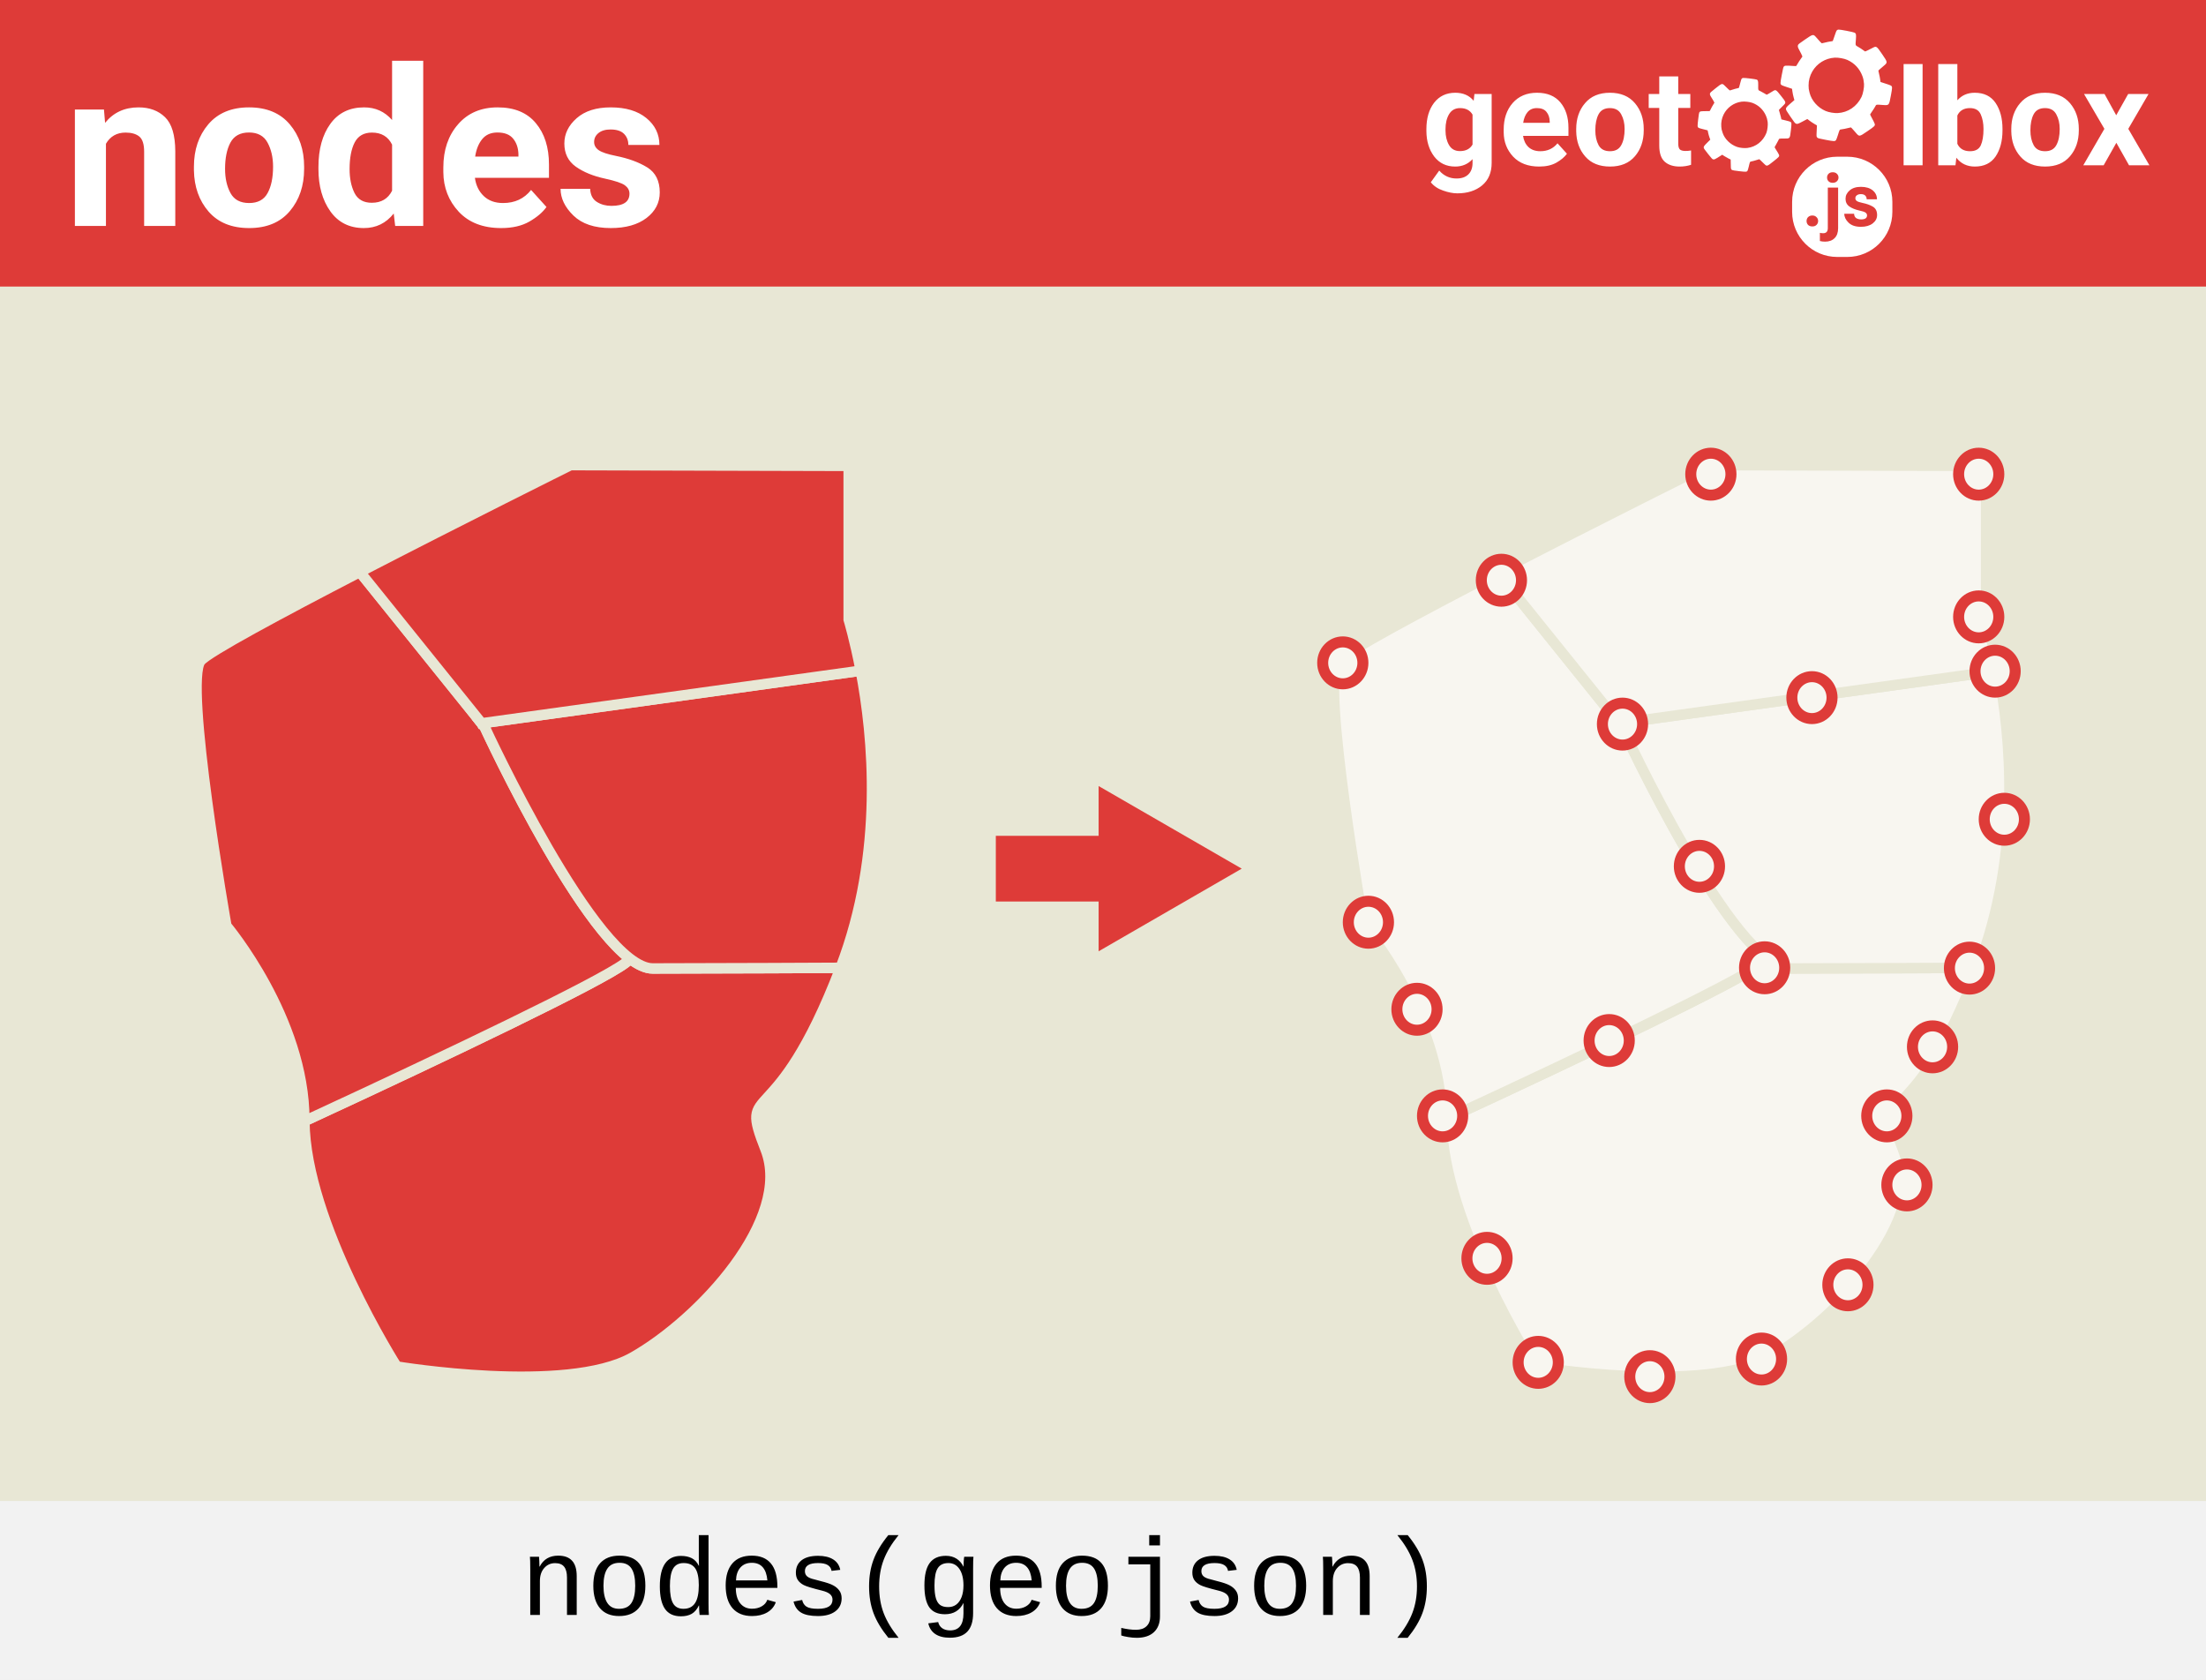
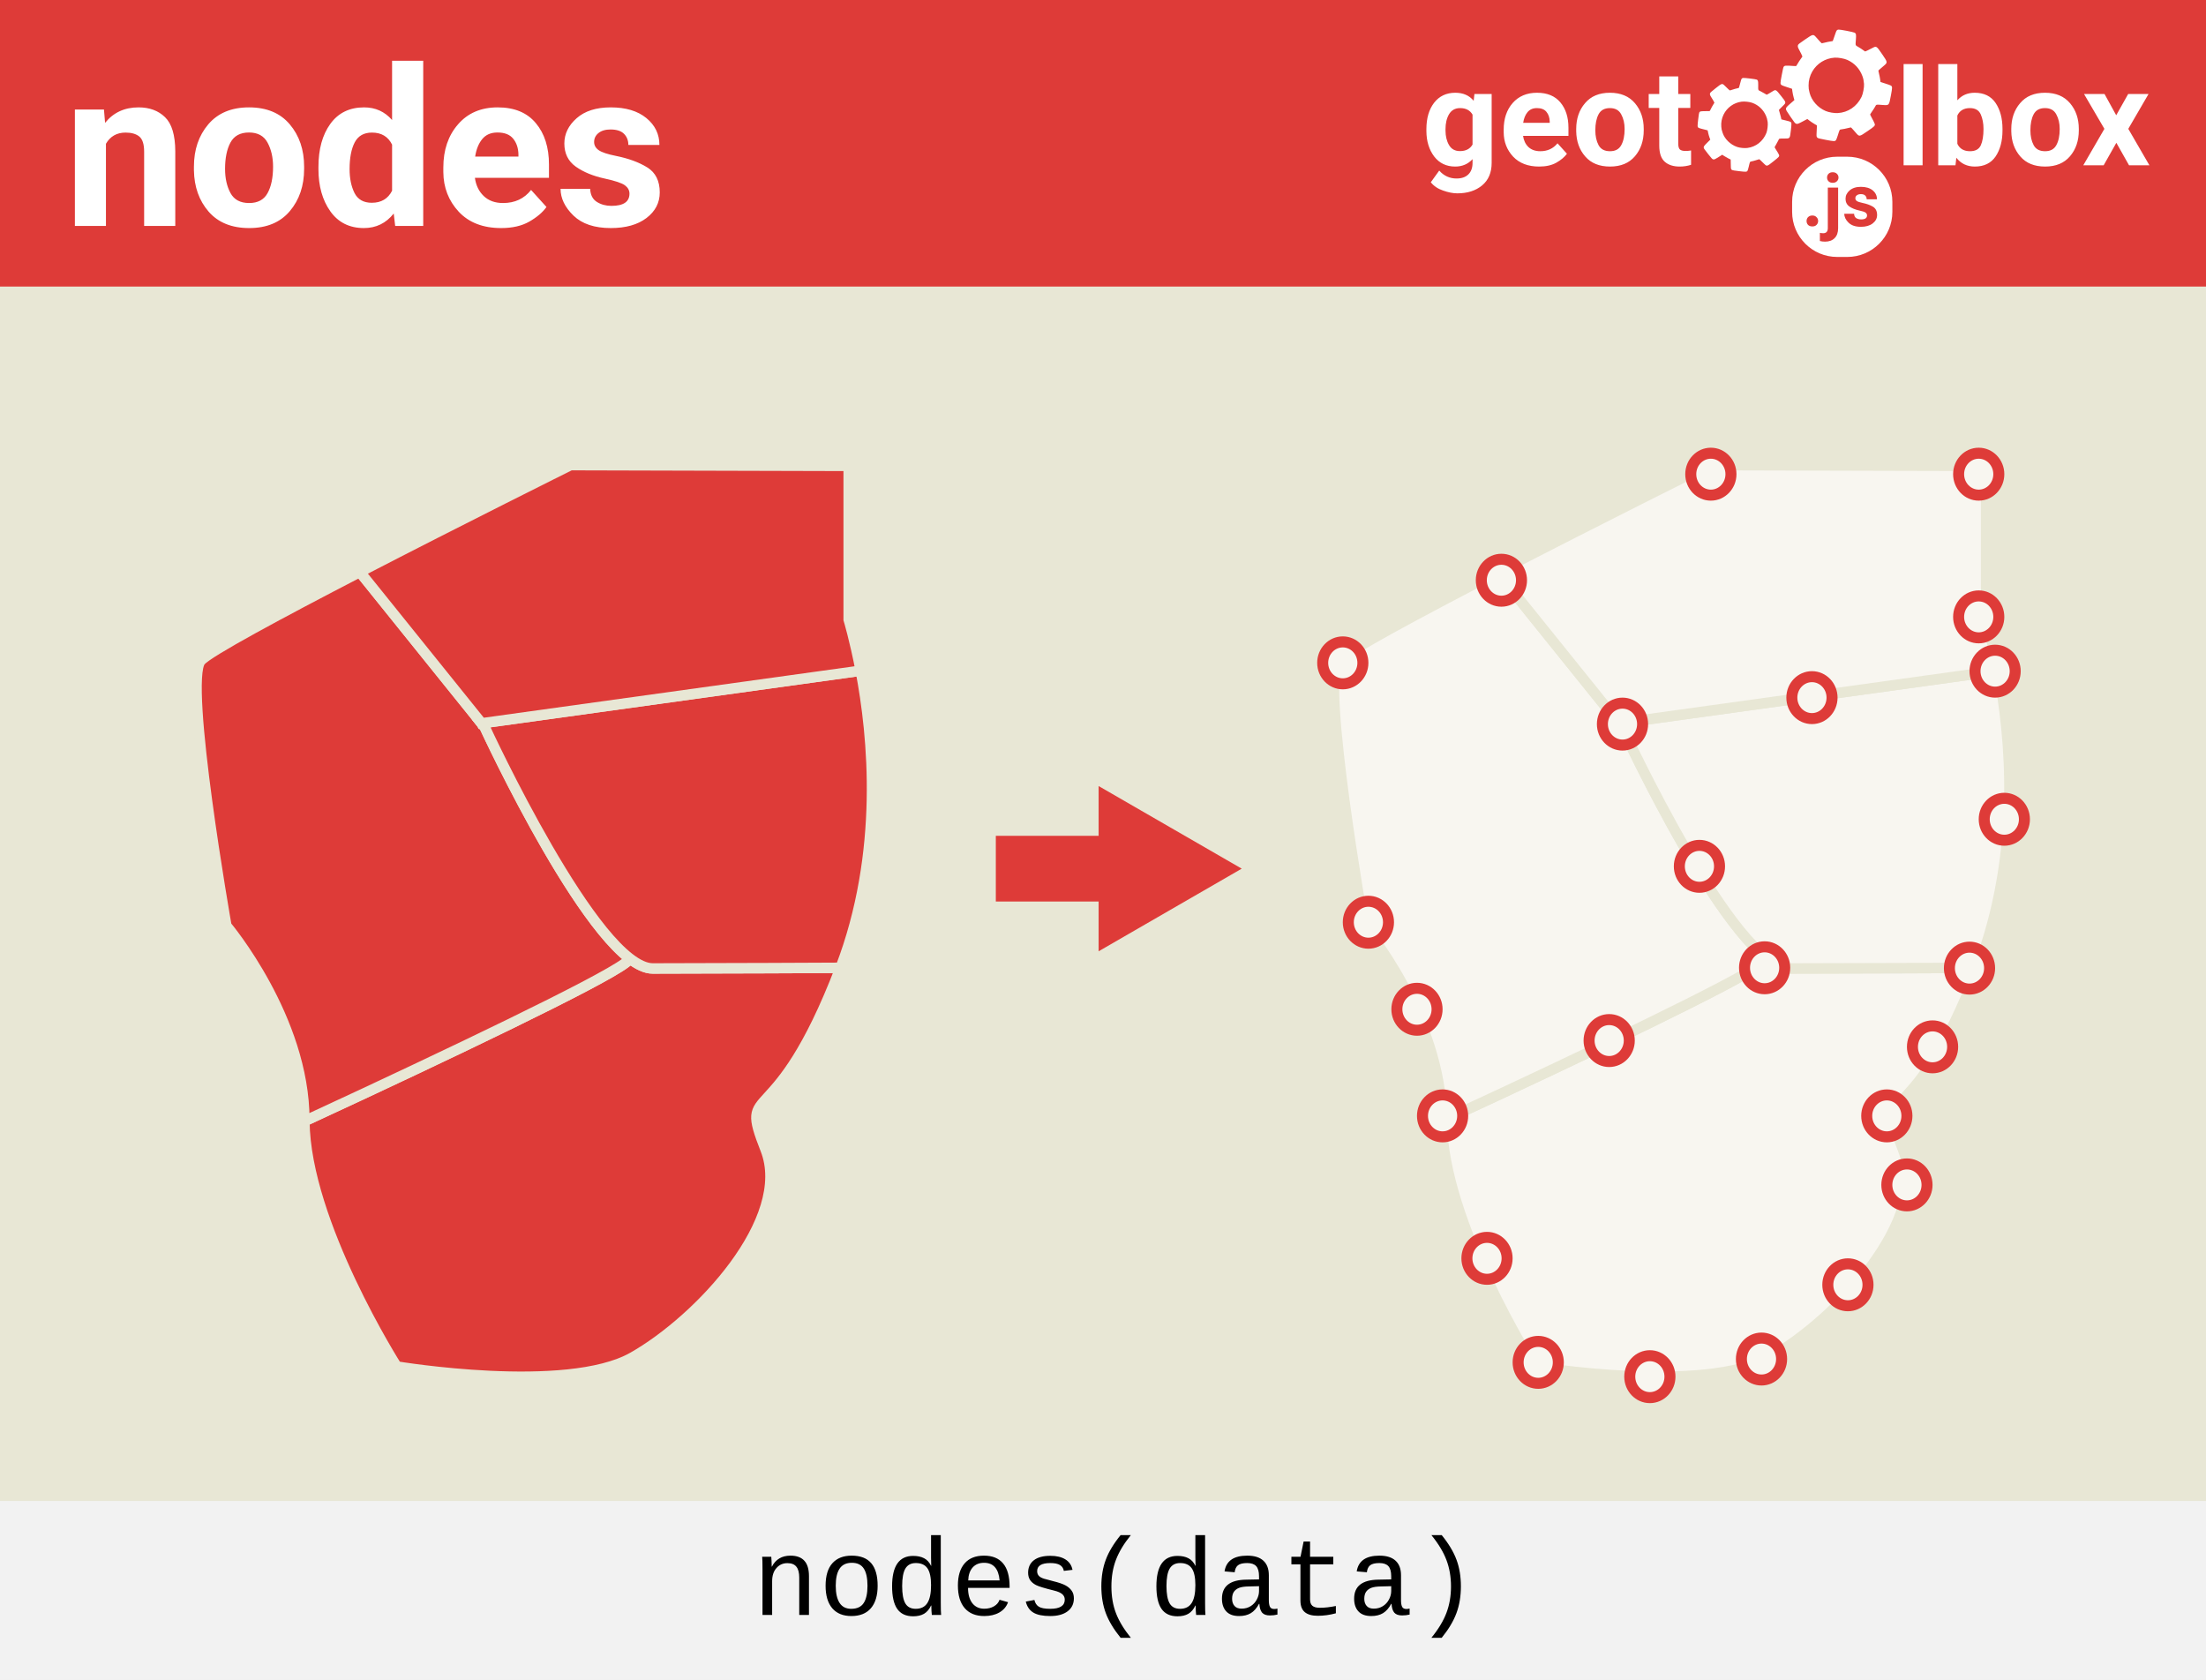
<svg xmlns="http://www.w3.org/2000/svg" width="400.679" viewBox="0 0 400.679 305.106" version="1.1" id="svg36" xml:space="preserve" height="305.106">
  <defs id="defs5">
    <pattern id="hatch" patternUnits="userSpaceOnUse" width="5" height="5" patternTransform="rotate(45)">
      <line x1="0" y1="5" x2="0" stroke="white" stroke-linejoin="butt" stroke-width="1.333" stroke-opacity="0.25" id="line2" />
    </pattern>
    <clipPath clipPathUnits="userSpaceOnUse" id="clipPath5154">
      <path d="m 464.017,-514.531 v 153.27 l -132.736,76.635 -132.736,-76.635 v -153.27 l 132.736,-76.635 z" stroke="none" fill="#c42727" id="path5156" style="fill:#edca3d;fill-opacity:1;stroke-width:1" />
    </clipPath>
    <clipPath clipPathUnits="userSpaceOnUse" id="clipPath5158">
      <path d="m 464.017,-514.531 v 153.27 l -132.736,76.635 -132.736,-76.635 v -153.27 l 132.736,-76.635 z" stroke="none" fill="#c42727" id="path5160" style="fill:#edca3d;fill-opacity:1;stroke-width:1" />
    </clipPath>
    <pattern id="hatch-2" patternUnits="userSpaceOnUse" width="5" height="5" patternTransform="rotate(45)">
      <line x1="0" y1="5" x2="0" stroke="white" stroke-linejoin="butt" stroke-width="1.333" stroke-opacity="0.25" id="line23905" />
    </pattern>
    <clipPath clipPathUnits="userSpaceOnUse" id="clipPath11782">
      <circle style="fill:#ffffff;fill-opacity:0.436;stroke:none;stroke-width:1.9;stroke-dasharray:none;stroke-opacity:1;stop-color:#000000" id="circle11784" cx="-183.785" cy="123.71" r="57.799" />
    </clipPath>
  </defs>
  <clipPath id="sphere">
    <path d="M 33.181,213.598 C 30.052,209.243 26.923,204.622 25.358,202.311 23.793,200 23.793,200 23.793,200 c 0,0 0,0 0,0 0,0 0,0 0,0 0,0 0,0 0,0 0,0 0,0 0,0 0,0 0,0 0,0 0,0 0,0 0,0 0,0 0,0 0,0 0,0 0,0 0,0 0,0 0,0 0,0 0,0 0,0 0,0 0,0 0,0 0,0 0,0 0,0 0,0 0,0 0,0 0,0 0,0 0,0 0,0 0,0 0,0 0,0 0,0 0,0 0,0 0,0 0,0 0,0 0,0 0,0 0,0 0,0 0,0 0,0 0,0 0,0 0,0 0,0 0,0 0,0 0,0 0,0 0,0 0,0 0,0 0,0 0,0 0,0 0,0 0,0 0,0 0,0 0,0 0,0 0,0 0,0 0,0 0,0 0,0 0,0 0,0 0,0 0,0 0,0 0,0 0,0 0,0 0,0 0,0 0,0 0,0 0,0 0,0 0,0 0,0 0,0 0,0 0,0 0,0 0,0 0,0 0,0 0,0 0,0 0,0 0,0 0,0 0,0 0,0 0,0 0,0 0,0 0,0 0.112,-0.175 0.112,-0.175 0.335,-0.524 1.999,-2.972 1.664,-2.449 4.77,-6.997 7.876,-11.285 3.106,-4.288 6.212,-8.315 9.317,-12.113 3.106,-3.799 6.212,-7.369 9.317,-10.737 3.106,-3.368 6.212,-6.533 9.317,-9.517 3.106,-2.984 6.212,-5.786 9.317,-8.423 3.106,-2.637 6.212,-5.11 9.317,-7.431 3.106,-2.322 6.212,-4.493 9.317,-6.524 3.106,-2.031 6.212,-3.923 9.317,-5.685 3.106,-1.762 6.212,-3.393 9.317,-4.901 3.106,-1.509 6.212,-2.894 9.317,-4.164 3.106,-1.269 6.212,-2.422 9.317,-3.463 3.106,-1.041 6.212,-1.971 9.317,-2.792 3.106,-0.822 6.212,-1.535 9.317,-2.144 3.106,-0.609 6.212,-1.113 9.317,-1.513 3.106,-0.401 6.212,-0.699 9.317,-0.895 3.106,-0.196 6.212,-0.29 9.317,-0.283 3.106,0.007 6.212,0.116 9.317,0.327 3.106,0.211 6.212,0.523 9.317,0.939 3.106,0.416 6.212,0.934 9.317,1.558 3.106,0.624 6.212,1.353 9.317,2.19 3.106,0.837 6.212,1.782 9.317,2.84 3.106,1.057 6.212,2.226 9.317,3.512 3.106,1.286 6.212,2.689 9.317,4.215 3.106,1.526 6.212,3.176 9.317,4.956 3.106,1.78 6.212,3.691 9.317,5.743 3.106,2.051 6.212,4.243 9.317,6.587 3.106,2.343 6.212,4.839 9.317,7.5 3.106,2.661 6.212,5.488 9.317,8.498 3.106,3.01 6.212,6.203 9.317,9.6 3.106,3.397 6.212,6.998 9.317,10.83 3.106,3.832 6.212,7.894 9.317,12.219 3.106,4.326 6.212,8.915 7.764,11.209 C 322.617,200 322.617,200 322.617,200 c 0,0 0,0 0,0 0,0 0,0 0,0 0,0 0,0 0,0 0,0 0,0 0,0 0,0 0,0 0,0 0,0 0,0 0,0 0,0 0,0 0,0 0,0 0,0 0,0 0,0 0,0 0,0 0,0 0,0 0,0 0,0 0,0 0,0 0,0 0,0 0,0 0,0 0,0 0,0 0,0 0,0 0,0 0,0 0,0 0,0 0,0 0,0 0,0 0,0 0,0 0,0 0,0 0,0 0,0 0,0 0,0 0,0 0,0 0,0 0,0 0,0 0,0 0,0 0,0 0,0 0,0 0,0 0,0 0,0 0,0 0,0 0,0 0,0 0,0 0,0 0,0 0,0 0,0 0,0 0,0 0,0 0,0 0,0 0,0 0,0 0,0 0,0 0,0 0,0 0,0 0,0 0,0 0,0 0,0 0,0 0,0 0,0 0,0 0,0 0,0 0,0 0,0 0,0 0,0 0,0 0,0 0,0 0,0 0,0 0,0 0,0 0,0 0,0 0,0 0,0 0,0 0,0 0,0 0,0 0,0 0,0 0,0 -0.119,0.186 -0.119,0.186 -0.357,0.558 -1.931,2.882 -1.574,2.324 -4.484,6.599 -7.393,10.643 -2.91,4.044 -5.819,7.858 -8.729,11.468 -2.91,3.61 -5.819,7.017 -8.729,10.242 -2.91,3.225 -5.819,6.269 -8.729,9.149 -2.91,2.88 -5.819,5.597 -8.729,8.164 -2.91,2.568 -5.819,4.986 -8.729,7.269 -2.91,2.282 -5.819,4.428 -8.729,6.447 -2.91,2.019 -5.819,3.911 -8.729,5.686 -2.91,1.774 -5.819,3.43 -8.729,4.975 -2.91,1.545 -5.819,2.978 -8.729,4.306 -2.91,1.328 -5.819,2.55 -8.729,3.672 -2.91,1.122 -5.819,2.142 -8.729,3.066 -2.91,0.924 -5.819,1.75 -8.729,2.483 -2.91,0.732 -5.819,1.371 -8.729,1.917 -2.91,0.546 -5.819,1.001 -8.729,1.365 -2.91,0.364 -5.819,0.638 -8.729,0.823 -2.91,0.185 -5.819,0.28 -8.729,0.286 -2.91,0.006 -5.819,-0.077 -8.729,-0.249 -2.91,-0.172 -5.819,-0.434 -8.729,-0.786 -2.91,-0.352 -5.819,-0.794 -8.729,-1.328 -2.91,-0.534 -5.819,-1.159 -8.729,-1.879 -2.91,-0.719 -5.819,-1.533 -8.729,-2.443 -2.91,-0.91 -5.819,-1.917 -8.729,-3.025 -2.91,-1.108 -5.819,-2.316 -8.729,-3.629 -2.91,-1.313 -5.819,-2.732 -8.729,-4.261 -2.91,-1.529 -5.819,-3.17 -8.729,-4.928 -2.91,-1.758 -5.819,-3.633 -8.729,-5.635 -2.91,-2.001 -5.819,-4.129 -8.729,-6.392 -2.91,-2.263 -5.819,-4.662 -8.729,-7.21 -2.91,-2.547 -5.819,-5.242 -8.729,-8.1 -2.91,-2.857 -5.819,-5.877 -8.729,-9.078 -2.91,-3.2 -5.819,-6.58 -8.839,-10.314 -3.02,-3.734 -6.149,-7.821 -9.278,-12.176" id="path27" />
  </clipPath>
  <rect style="fill:#e8e7d5;fill-opacity:1;stroke-width:1;stop-color:#000000" id="rect1361" width="400.679" height="272.67" x="0" y="0" rx="0" ry="0" />
  <rect style="fill:#f2f2f2;fill-opacity:1;stroke-width:1;stop-color:#000000" id="rect1361-4" width="400.679" height="32.436" x="2.2351742e-06" y="272.67" rx="0" ry="0" />
  <rect style="fill:#de3b38;fill-opacity:1;stroke-width:1;stop-color:#000000" id="rect1361-3" width="400.679" height="52.05" x="0" y="4.8941189e-07" rx="0" ry="0" />
  <g id="g4389" transform="matrix(1.461614,0,0,1.461614,-190.8129,-13.73757)" style="stroke-width:0.684">
    <text xml:space="preserve" style="font-style:normal;font-weight:normal;font-size:16.761px;line-height:1.25;font-family:sans-serif;fill:#ffffff;fill-opacity:1;stroke:none;stroke-width:0.684" x="307.244" y="29.942" id="text1454-9-2-2">
      <tspan id="tspan1452-3-6-0" x="307.244" y="29.942" style="font-style:normal;font-variant:normal;font-weight:bold;font-stretch:normal;font-family:Roboto;-inkscape-font-specification:'Roboto Bold';fill:#ffffff;fill-opacity:1;stroke-width:0.684">geot      lbox</tspan>
    </text>
    <path style="fill:#ffffff;fill-opacity:1;stroke-width:0.684" d="m 345.795,30.528 c -0.134,-0.078 -0.152,-0.133 -0.159,-0.479 -0.004,-0.179 -0.01,-0.438 -0.013,-0.575 l -0.007,-0.25 -0.27,-0.131 c -0.149,-0.072 -0.385,-0.206 -0.524,-0.297 l -0.254,-0.166 -0.419,0.262 c -0.526,0.328 -0.581,0.351 -0.728,0.306 -0.098,-0.03 -0.184,-0.123 -0.63,-0.687 -0.433,-0.547 -0.518,-0.67 -0.524,-0.762 -0.01,-0.153 0.049,-0.234 0.464,-0.646 l 0.351,-0.348 -0.102,-0.283 c -0.056,-0.156 -0.13,-0.416 -0.164,-0.578 l -0.062,-0.294 -0.114,-0.033 c -0.063,-0.018 -0.298,-0.078 -0.524,-0.132 -0.225,-0.054 -0.444,-0.122 -0.486,-0.15 -0.152,-0.102 -0.155,-0.162 -0.053,-1.038 0.064,-0.55 0.107,-0.824 0.137,-0.874 0.092,-0.152 0.169,-0.164 1.048,-0.163 0.13,2.3e-4 0.248,-0.009 0.262,-0.022 0.014,-0.012 0.075,-0.131 0.137,-0.265 0.061,-0.134 0.183,-0.354 0.271,-0.49 0.088,-0.136 0.161,-0.26 0.163,-0.275 0.003,-0.028 -0.243,-0.452 -0.43,-0.742 -0.121,-0.188 -0.15,-0.301 -0.111,-0.429 0.025,-0.081 0.157,-0.199 0.686,-0.618 0.815,-0.644 0.813,-0.644 1.169,-0.291 0.412,0.408 0.573,0.557 0.605,0.561 0.019,0.002 0.13,-0.031 0.246,-0.074 0.198,-0.072 0.586,-0.178 0.797,-0.218 0.101,-0.019 0.08,0.039 0.303,-0.826 0.09,-0.35 0.131,-0.408 0.308,-0.435 0.16,-0.025 1.57,0.146 1.693,0.206 0.153,0.073 0.18,0.181 0.177,0.688 -0.004,0.672 -0.031,0.606 0.318,0.775 0.164,0.079 0.389,0.204 0.5,0.278 0.111,0.073 0.216,0.135 0.234,0.137 0.029,0.003 0.283,-0.142 0.756,-0.433 0.378,-0.232 0.391,-0.225 1.03,0.581 0.657,0.829 0.655,0.823 0.257,1.213 -0.451,0.441 -0.516,0.51 -0.52,0.545 -0.003,0.02 0.041,0.169 0.095,0.331 0.055,0.162 0.123,0.412 0.152,0.556 0.029,0.144 0.054,0.266 0.057,0.271 0.003,0.005 0.239,0.064 0.525,0.13 0.286,0.066 0.555,0.144 0.597,0.172 0.154,0.103 0.158,0.19 0.059,1.045 -0.124,1.066 -0.097,1.033 -0.817,1.034 -0.695,8.41e-4 -0.627,-0.021 -0.749,0.246 -0.058,0.127 -0.183,0.354 -0.277,0.506 -0.095,0.151 -0.174,0.292 -0.176,0.313 -0.003,0.021 0.033,0.096 0.078,0.167 0.281,0.44 0.431,0.694 0.462,0.781 0.074,0.205 0.032,0.255 -0.688,0.824 -0.844,0.667 -0.803,0.659 -1.23,0.236 -0.126,-0.125 -0.248,-0.246 -0.27,-0.269 -0.13,-0.131 -0.243,-0.23 -0.266,-0.233 -0.015,-0.002 -0.128,0.032 -0.252,0.076 -0.212,0.074 -0.594,0.178 -0.796,0.216 -0.108,0.02 -0.115,0.036 -0.256,0.639 -0.054,0.233 -0.123,0.46 -0.153,0.504 -0.099,0.146 -0.187,0.15 -1.046,0.049 -0.575,-0.068 -0.802,-0.105 -0.865,-0.141 z m 1.898,-2.741 c 1.074,-0.141 1.939,-0.823 2.36,-1.861 0.129,-0.318 0.214,-1.039 0.161,-1.373 -0.054,-0.346 -0.112,-0.552 -0.222,-0.795 -0.342,-0.757 -0.921,-1.298 -1.692,-1.581 -0.342,-0.126 -0.967,-0.192 -1.338,-0.142 -0.97,0.131 -1.806,0.734 -2.231,1.61 -0.227,0.468 -0.323,0.983 -0.281,1.5 0.026,0.311 0.04,0.376 0.159,0.741 0.26,0.792 0.962,1.482 1.806,1.773 0.339,0.117 0.916,0.175 1.278,0.127 z" id="path4256-1" />
    <path style="fill:#ffffff;fill-opacity:1;stroke-width:0.684" d="m 356.44,26.545 c -0.152,-0.104 -0.169,-0.171 -0.149,-0.582 0.011,-0.213 0.025,-0.521 0.032,-0.684 l 0.013,-0.297 -0.31,-0.179 c -0.171,-0.098 -0.439,-0.277 -0.597,-0.397 l -0.287,-0.218 -0.52,0.276 c -0.651,0.345 -0.719,0.368 -0.89,0.302 -0.114,-0.044 -0.208,-0.162 -0.69,-0.868 -0.468,-0.685 -0.558,-0.838 -0.557,-0.949 0.001,-0.182 0.078,-0.274 0.605,-0.728 l 0.445,-0.384 -0.097,-0.345 c -0.053,-0.19 -0.119,-0.504 -0.146,-0.699 l -0.049,-0.355 -0.132,-0.049 c -0.073,-0.027 -0.348,-0.117 -0.61,-0.201 -0.263,-0.084 -0.517,-0.182 -0.564,-0.219 -0.172,-0.134 -0.17,-0.205 0.024,-1.236 0.122,-0.647 0.196,-0.97 0.236,-1.026 0.122,-0.173 0.215,-0.181 1.257,-0.105 0.154,0.011 0.295,0.009 0.313,-0.004 0.018,-0.013 0.101,-0.15 0.185,-0.303 0.084,-0.153 0.247,-0.405 0.363,-0.559 0.116,-0.154 0.213,-0.295 0.217,-0.313 0.006,-0.033 -0.25,-0.557 -0.448,-0.917 -0.128,-0.233 -0.153,-0.37 -0.096,-0.518 0.037,-0.094 0.202,-0.223 0.866,-0.676 1.021,-0.696 1.019,-0.696 1.412,-0.248 0.455,0.519 0.634,0.71 0.671,0.717 0.022,0.004 0.156,-0.026 0.299,-0.067 0.241,-0.069 0.71,-0.163 0.965,-0.192 0.122,-0.014 0.091,0.053 0.429,-0.955 0.137,-0.408 0.19,-0.473 0.402,-0.491 0.192,-0.016 1.851,0.305 1.992,0.386 0.175,0.1 0.199,0.23 0.153,0.832 -0.061,0.797 -0.088,0.717 0.312,0.947 0.188,0.108 0.444,0.275 0.57,0.372 0.126,0.096 0.245,0.179 0.266,0.183 0.034,0.006 0.348,-0.145 0.934,-0.45 0.469,-0.244 0.483,-0.234 1.174,0.776 0.71,1.039 0.709,1.032 0.203,1.461 -0.572,0.486 -0.656,0.562 -0.663,0.604 -0.005,0.024 0.034,0.204 0.085,0.401 0.051,0.196 0.111,0.499 0.133,0.672 0.022,0.173 0.042,0.32 0.044,0.327 0.003,0.006 0.278,0.096 0.612,0.198 0.334,0.103 0.646,0.217 0.694,0.254 0.174,0.136 0.172,0.239 -0.018,1.245 -0.237,1.255 -0.202,1.218 -1.056,1.158 -0.825,-0.057 -0.742,-0.078 -0.91,0.229 -0.079,0.146 -0.247,0.405 -0.371,0.577 -0.125,0.172 -0.231,0.332 -0.236,0.357 -0.005,0.024 0.031,0.117 0.079,0.205 0.296,0.546 0.453,0.86 0.483,0.965 0.071,0.249 0.016,0.306 -0.886,0.92 -1.057,0.721 -1.008,0.715 -1.479,0.177 -0.139,-0.159 -0.273,-0.313 -0.298,-0.341 -0.143,-0.167 -0.269,-0.294 -0.296,-0.299 -0.017,-0.003 -0.155,0.028 -0.305,0.069 -0.258,0.071 -0.72,0.161 -0.963,0.189 -0.13,0.015 -0.139,0.033 -0.357,0.737 -0.084,0.272 -0.185,0.535 -0.224,0.585 -0.129,0.165 -0.235,0.163 -1.246,-0.029 -0.677,-0.129 -0.944,-0.192 -1.015,-0.24 z m 2.483,-3.094 c 1.287,-0.077 2.37,-0.814 2.957,-2.01 0.18,-0.367 0.341,-1.215 0.306,-1.616 -0.035,-0.416 -0.086,-0.665 -0.196,-0.962 -0.343,-0.927 -0.985,-1.617 -1.875,-2.018 -0.396,-0.178 -1.131,-0.309 -1.576,-0.281 -1.162,0.074 -2.206,0.72 -2.783,1.723 -0.309,0.536 -0.466,1.14 -0.459,1.757 0.004,0.372 0.015,0.45 0.127,0.893 0.242,0.962 1.018,1.84 1.994,2.256 0.393,0.168 1.072,0.284 1.506,0.258 z" id="path4256-1-8-9" />
    <rect style="font-variation-settings:normal;fill:#ffffff;fill-opacity:1;stroke:none;stroke-width:13.684;stroke-linecap:round;stroke-linejoin:round;stroke-miterlimit:4;stroke-dasharray:none;stroke-dashoffset:0;stroke-opacity:1;stop-color:#000000" id="rect24426" width="12.457" height="12.457" x="353.252" y="28.874" ry="5.603" rx="5.603" />
    <text xml:space="preserve" style="font-style:normal;font-weight:normal;font-size:9.066px;line-height:1.25;font-family:sans-serif;fill:#de3b38;fill-opacity:1;stroke:none;stroke-width:0.684" x="354.485" y="37.494" id="text24706">
      <tspan id="tspan24704" x="354.485" y="37.494" style="font-style:normal;font-variant:normal;font-weight:bold;font-stretch:normal;font-size:9.066px;font-family:Roboto;-inkscape-font-specification:'Roboto Bold';fill:#de3b38;fill-opacity:1;stroke-width:0.684">.js</tspan>
    </text>
  </g>
  <text xml:space="preserve" style="font-style:normal;font-weight:normal;font-size:40px;line-height:1.25;font-family:sans-serif;fill:#ffffff;fill-opacity:1;stroke:none;stroke-width:1" x="11.524" y="41.035" id="text1624">
    <tspan id="tspan1622" x="11.524" y="41.035" style="font-style:normal;font-variant:normal;font-weight:bold;font-stretch:normal;font-size:40px;font-family:roboto;-inkscape-font-specification:'roboto Bold';fill:#ffffff;fill-opacity:1;stroke-width:1">nodes</tspan>
  </text>
-   <text xml:space="preserve" style="font-style:normal;font-weight:normal;font-size:20px;line-height:1.25;font-family:sans-serif;fill:#000000;fill-opacity:1;stroke:none" x="94.499" y="293.336" id="text6596">
-     <tspan id="tspan6594" x="94.499" y="293.336" style="font-style:normal;font-variant:normal;font-weight:normal;font-stretch:normal;font-size:20px;font-family:'Courier New';-inkscape-font-specification:'Courier New'">nodes(geojson)</tspan>
+   <text xml:space="preserve" style="font-style:normal;font-weight:normal;font-size:20px;line-height:1.25;font-family:sans-serif;fill:#000000;fill-opacity:1;stroke:none" x="136.682" y="293.336" id="text6596">
+     <tspan id="tspan6594" x="136.682" y="293.336" style="font-style:normal;font-variant:normal;font-weight:normal;font-stretch:normal;font-size:20px;font-family:'Courier New';-inkscape-font-specification:'Courier New'">nodes(data)</tspan>
  </text>
  <rect style="fill:#de3b38;fill-opacity:1;stroke:none;stroke-width:1.9;stroke-dasharray:3.8, 3.8;stroke-dashoffset:0;stroke-opacity:1;stop-color:#000000" id="rect8620" width="23.861" height="11.931" x="180.873" y="151.82" />
  <path style="fill:#de3b38;fill-opacity:1;stroke:none;stroke-width:2.57;stroke-dasharray:5.139, 5.139;stroke-dashoffset:0;stroke-opacity:1;stop-color:#000000" id="path8950" d="m -263.003,-61.52 0,-20.297 0,-20.297 17.577,10.148 17.577,10.148 -17.577,10.148 z" transform="matrix(0.7393757,0,0,0.7393757,394.0023,218.2779)" />
  <path id="path15177" style="font-variation-settings:normal;vector-effect:none;fill:#de3b38;fill-opacity:1;stroke:#e8e7d5;stroke-width:1.9;stroke-linecap:butt;stroke-linejoin:miter;stroke-miterlimit:4;stroke-dasharray:none;stroke-dashoffset:0;stroke-opacity:1;-inkscape-stroke:none;stop-color:#000000" d="m 114.292,174.03 c 0.037,0.034 0.05,0.077 0.037,0.132 -0.012,0.054 -0.05,0.12 -0.11,0.195 -0.121,0.149 -0.335,0.338 -0.638,0.564 -0.606,0.451 -1.564,1.049 -2.824,1.773 -1.261,0.724 -2.824,1.573 -4.64,2.527 -1.816,0.954 -3.886,2.012 -6.158,3.152 -4.544,2.28 -9.901,4.89 -15.674,7.656 -5.773,2.766 -11.962,5.687 -18.17,8.593 -3.677,1.721 -7.222,3.358 -10.83,5.031 0.138,18.44 16.765,44.561 16.765,44.561 0,0 30.826,5.15 42.884,-1.672 12.058,-6.822 29.107,-25.057 24.119,-37.748 -4.988,-12.691 1.686,-1.88 13.618,-32.997 0,0 -23.787,0.117 -34.107,0.117 -0.323,0 -0.653,-0.042 -0.994,-0.125 -0.341,-0.083 -0.691,-0.207 -1.048,-0.368 -0.357,-0.161 -0.724,-0.358 -1.096,-0.591 -0.372,-0.233 -0.75,-0.5 -1.135,-0.799 z" />
  <path id="path15188" style="font-variation-settings:normal;vector-effect:none;fill:#de3b38;fill-opacity:1;stroke:#e8e7d5;stroke-width:1.9;stroke-linecap:butt;stroke-linejoin:miter;stroke-miterlimit:4;stroke-dasharray:none;stroke-dashoffset:0;stroke-opacity:1;-inkscape-stroke:none;stop-color:#000000" d="m 65.355,103.891 c -14.307,7.408 -27.533,14.503 -28.915,16.151 -3.142,3.748 4.677,48.121 4.677,48.121 0,0 14.156,16.803 14.156,35.255 0,0.077 0.011,0.159 0.012,0.235 3.608,-1.673 7.152,-3.31 10.83,-5.031 6.208,-2.905 12.396,-5.827 18.17,-8.593 5.773,-2.766 11.13,-5.376 15.674,-7.656 2.272,-1.14 4.342,-2.198 6.158,-3.152 1.816,-0.954 3.379,-1.803 4.64,-2.527 1.261,-0.724 2.219,-1.322 2.824,-1.773 0.303,-0.226 0.517,-0.415 0.638,-0.564 0.06,-0.075 0.098,-0.14 0.11,-0.195 0.012,-0.054 -2.1e-4,-0.098 -0.037,-0.132 -0.385,-0.3 -0.776,-0.631 -1.172,-0.993 -0.396,-0.361 -0.797,-0.751 -1.203,-1.169 -0.811,-0.835 -1.639,-1.776 -2.475,-2.803 -0.836,-1.027 -1.682,-2.141 -2.529,-3.318 -0.848,-1.177 -1.697,-2.419 -2.541,-3.703 -0.844,-1.284 -1.683,-2.612 -2.509,-3.96 -0.826,-1.348 -1.638,-2.717 -2.431,-4.087 -1.586,-2.74 -3.091,-5.479 -4.456,-8.047 -1.365,-2.568 -2.592,-4.966 -3.62,-7.021 -2.056,-4.109 -3.318,-6.848 -3.318,-6.848 0,0 -13.532,-16.815 -22.682,-28.19 z" />
  <path id="path15181" style="font-variation-settings:normal;vector-effect:none;fill:#de3b38;fill-opacity:1;stroke:#e8e7d5;stroke-width:1.9;stroke-linecap:butt;stroke-linejoin:miter;stroke-miterlimit:4;stroke-dasharray:none;stroke-dashoffset:0;stroke-opacity:1;-inkscape-stroke:none;stop-color:#000000" d="m 87.476,131.383 c 0.016,0.02 0.561,0.698 0.561,0.698 0,0 1.262,2.739 3.318,6.848 1.028,2.055 2.255,4.453 3.62,7.021 1.366,2.568 2.871,5.308 4.456,8.047 0.793,1.37 1.605,2.739 2.431,4.087 0.826,1.348 1.665,2.676 2.509,3.96 0.844,1.284 1.694,2.526 2.541,3.703 0.848,1.177 1.693,2.291 2.529,3.318 0.836,1.027 1.664,1.969 2.475,2.803 0.405,0.417 0.807,0.808 1.203,1.169 0.396,0.361 0.787,0.693 1.172,0.993 0.385,0.3 0.763,0.567 1.135,0.799 0.372,0.233 0.738,0.431 1.096,0.591 0.357,0.161 0.707,0.285 1.048,0.368 0.341,0.083 0.672,0.125 0.994,0.125 10.32,0 34.107,-0.117 34.107,-0.117 8.054,-21.003 5.91,-42.232 3.664,-53.972 z" />
  <path id="path15193" style="font-variation-settings:normal;vector-effect:none;fill:#de3b38;fill-opacity:1;stroke:#e8e7d5;stroke-width:1.9;stroke-linecap:butt;stroke-linejoin:miter;stroke-miterlimit:4;stroke-dasharray:none;stroke-dashoffset:0;stroke-opacity:1;-inkscape-stroke:none;stop-color:#000000" d="m 87.476,131.383 68.86,-9.558 c -1.081,-5.653 -2.187,-9.292 -2.187,-9.292 V 84.62 l -50.528,-0.136 c 0,0 -20.034,9.965 -38.267,19.406 8.924,11.093 21.478,26.694 22.121,27.492 z" />
  <path id="path15177-3" style="font-variation-settings:normal;vector-effect:none;fill:#f8f6f0;fill-opacity:1;stroke:#e8e7d5;stroke-width:1.9;stroke-linecap:butt;stroke-linejoin:miter;stroke-miterlimit:4;stroke-dasharray:none;stroke-dashoffset:0;stroke-opacity:1;-inkscape-stroke:none;stop-color:#000000" d="m 320.883,174.031 c 0.037,0.034 0.05,0.077 0.037,0.132 -0.012,0.054 -0.05,0.12 -0.11,0.195 -0.121,0.149 -0.335,0.338 -0.638,0.564 -0.606,0.451 -1.564,1.049 -2.824,1.773 -1.261,0.724 -2.824,1.573 -4.64,2.527 -1.816,0.954 -3.886,2.012 -6.158,3.152 -4.544,2.28 -9.901,4.89 -15.674,7.656 -5.773,2.766 -11.962,5.687 -18.17,8.593 -3.677,1.721 -7.222,3.358 -10.83,5.031 0.138,18.44 16.765,44.561 16.765,44.561 0,0 30.826,5.15 42.884,-1.672 12.058,-6.822 29.107,-25.057 24.119,-37.748 -4.988,-12.691 1.686,-1.88 13.618,-32.997 0,0 -23.787,0.117 -34.107,0.117 -0.323,0 -0.653,-0.042 -0.994,-0.125 -0.341,-0.083 -0.691,-0.207 -1.048,-0.368 -0.357,-0.161 -0.724,-0.358 -1.096,-0.591 -0.372,-0.233 -0.75,-0.5 -1.135,-0.799 z" />
  <path id="path15188-6" style="font-variation-settings:normal;vector-effect:none;fill:#f8f6f0;fill-opacity:1;stroke:#e8e7d5;stroke-width:1.9;stroke-linecap:butt;stroke-linejoin:miter;stroke-miterlimit:4;stroke-dasharray:none;stroke-dashoffset:0;stroke-opacity:1;-inkscape-stroke:none;stop-color:#000000" d="m 271.946,103.891 c -14.307,7.408 -27.533,14.503 -28.915,16.151 -3.142,3.748 4.677,48.121 4.677,48.121 0,0 14.156,16.803 14.156,35.255 0,0.077 0.011,0.159 0.012,0.235 3.608,-1.673 7.152,-3.31 10.83,-5.031 6.208,-2.905 12.396,-5.827 18.17,-8.593 5.773,-2.766 11.13,-5.376 15.674,-7.656 2.272,-1.14 4.342,-2.198 6.158,-3.152 1.816,-0.954 3.379,-1.803 4.64,-2.527 1.261,-0.724 2.219,-1.322 2.824,-1.773 0.303,-0.226 0.517,-0.415 0.638,-0.564 0.06,-0.075 0.098,-0.14 0.11,-0.195 0.012,-0.054 -2.1e-4,-0.098 -0.037,-0.132 -0.385,-0.3 -0.776,-0.631 -1.172,-0.993 -0.396,-0.361 -0.797,-0.751 -1.203,-1.169 -0.811,-0.835 -1.639,-1.776 -2.475,-2.803 -0.836,-1.027 -1.682,-2.141 -2.529,-3.318 -0.848,-1.177 -1.697,-2.419 -2.541,-3.703 -0.844,-1.284 -1.683,-2.612 -2.509,-3.96 -0.826,-1.348 -1.638,-2.717 -2.431,-4.087 -1.586,-2.74 -3.091,-5.479 -4.456,-8.047 -1.365,-2.568 -2.592,-4.966 -3.62,-7.021 -2.056,-4.109 -3.318,-6.848 -3.318,-6.848 0,0 -13.532,-16.815 -22.682,-28.19 z" />
  <path id="path15181-7" style="font-variation-settings:normal;vector-effect:none;fill:#f8f6f0;fill-opacity:1;stroke:#e8e7d5;stroke-width:1.9;stroke-linecap:butt;stroke-linejoin:miter;stroke-miterlimit:4;stroke-dasharray:none;stroke-dashoffset:0;stroke-opacity:1;-inkscape-stroke:none;stop-color:#000000" d="m 294.067,131.384 c 0.016,0.02 0.561,0.698 0.561,0.698 0,0 1.262,2.739 3.318,6.848 1.028,2.055 2.255,4.453 3.62,7.021 1.366,2.568 2.871,5.308 4.456,8.047 0.793,1.37 1.605,2.739 2.431,4.087 0.826,1.348 1.665,2.676 2.509,3.96 0.844,1.284 1.694,2.526 2.541,3.703 0.848,1.177 1.693,2.291 2.529,3.318 0.836,1.027 1.664,1.969 2.475,2.803 0.405,0.417 0.807,0.808 1.203,1.169 0.396,0.361 0.787,0.693 1.172,0.993 0.385,0.3 0.763,0.567 1.135,0.799 0.372,0.233 0.738,0.431 1.096,0.591 0.357,0.161 0.707,0.285 1.048,0.368 0.341,0.083 0.672,0.125 0.994,0.125 10.32,0 34.107,-0.117 34.107,-0.117 8.054,-21.003 5.91,-42.232 3.664,-53.972 z" />
  <path id="path15193-5" style="font-variation-settings:normal;vector-effect:none;fill:#f8f6f0;fill-opacity:1;stroke:#e8e7d5;stroke-width:1.9;stroke-linecap:butt;stroke-linejoin:miter;stroke-miterlimit:4;stroke-dasharray:none;stroke-dashoffset:0;stroke-opacity:1;-inkscape-stroke:none;stop-color:#000000" d="m 294.067,131.384 68.86,-9.558 c -1.081,-5.653 -2.187,-9.292 -2.187,-9.292 V 84.621 L 310.213,84.485 c 0,0 -20.034,9.965 -38.267,19.406 8.924,11.093 21.478,26.694 22.121,27.492 z" />
  <path id="path15188-2" style="font-variation-settings:normal;fill:#f8f6f0;fill-opacity:1;stroke:#de3b38;stroke-width:1.9;stroke-linecap:butt;stroke-linejoin:miter;stroke-miterlimit:4;stroke-dasharray:none;stroke-dashoffset:0;stroke-opacity:1;stop-color:#000000" d="m -241.561,-63.331 c -14.307,7.408 -27.533,14.503 -28.915,16.151 -3.142,3.748 4.677,48.121 4.677,48.121 0,0 14.156,16.803 14.156,35.255 0,0.077 0.011,0.159 0.012,0.235 3.608,-1.673 7.152,-3.31 10.83,-5.031 6.208,-2.905 12.396,-5.827 18.17,-8.593 5.773,-2.766 11.13,-5.376 15.674,-7.656 2.272,-1.14 4.342,-2.198 6.158,-3.152 1.816,-0.954 3.379,-1.803 4.64,-2.527 1.261,-0.724 2.219,-1.322 2.824,-1.773 0.303,-0.226 0.517,-0.415 0.638,-0.564 0.06,-0.075 0.098,-0.14 0.11,-0.195 0.012,-0.054 -2.2e-4,-0.098 -0.037,-0.132 -0.385,-0.3 -0.776,-0.631 -1.172,-0.993 -0.396,-0.361 -0.797,-0.751 -1.203,-1.169 -0.811,-0.835 -1.639,-1.776 -2.475,-2.803 -0.836,-1.027 -1.682,-2.141 -2.529,-3.318 -0.848,-1.177 -1.697,-2.419 -2.541,-3.703 -0.844,-1.284 -1.683,-2.612 -2.509,-3.96 -0.826,-1.348 -1.638,-2.717 -2.431,-4.087 -1.586,-2.74 -3.091,-5.479 -4.456,-8.047 -1.365,-2.568 -2.592,-4.966 -3.62,-7.021 -2.056,-4.109 -3.318,-6.848 -3.318,-6.848 0,0 -13.532,-16.815 -22.682,-28.19 z" />
  <ellipse style="fill:#f8f6f0;fill-opacity:1;stroke:#de3b38;stroke-width:2;stroke-dasharray:none;stroke-opacity:1;stop-color:#000000" id="path1541" cx="243.894" cy="120.403" rx="3.651" ry="3.808" />
  <ellipse style="fill:#f8f6f0;fill-opacity:1;stroke:#de3b38;stroke-width:2;stroke-dasharray:none;stroke-opacity:1;stop-color:#000000" id="path1541-3" cx="248.545" cy="167.514" rx="3.651" ry="3.808" />
  <ellipse style="fill:#f8f6f0;fill-opacity:1;stroke:#de3b38;stroke-width:2;stroke-dasharray:none;stroke-opacity:1;stop-color:#000000" id="path1541-3-5" cx="262.019" cy="202.689" rx="3.651" ry="3.808" />
  <ellipse style="fill:#f8f6f0;fill-opacity:1;stroke:#de3b38;stroke-width:2;stroke-dasharray:none;stroke-opacity:1;stop-color:#000000" id="path1541-3-6" cx="270.087" cy="228.564" rx="3.651" ry="3.808" />
  <ellipse style="fill:#f8f6f0;fill-opacity:1;stroke:#de3b38;stroke-width:2;stroke-dasharray:none;stroke-opacity:1;stop-color:#000000" id="path1541-3-2" cx="279.39" cy="247.459" rx="3.651" ry="3.808" />
  <ellipse style="fill:#f8f6f0;fill-opacity:1;stroke:#de3b38;stroke-width:2;stroke-dasharray:none;stroke-opacity:1;stop-color:#000000" id="path1541-3-9" cx="257.368" cy="183.324" rx="3.651" ry="3.808" />
  <ellipse style="fill:#f8f6f0;fill-opacity:1;stroke:#de3b38;stroke-width:2;stroke-dasharray:none;stroke-opacity:1;stop-color:#000000" id="path1541-3-1" cx="299.667" cy="250.059" rx="3.651" ry="3.808" />
  <ellipse style="fill:#f8f6f0;fill-opacity:1;stroke:#de3b38;stroke-width:2;stroke-dasharray:none;stroke-opacity:1;stop-color:#000000" id="path1541-3-27" cx="319.944" cy="246.858" rx="3.651" ry="3.808" />
  <ellipse style="fill:#f8f6f0;fill-opacity:1;stroke:#de3b38;stroke-width:2;stroke-dasharray:none;stroke-opacity:1;stop-color:#000000" id="path1541-3-0" cx="335.639" cy="233.372" rx="3.651" ry="3.808" />
  <ellipse style="fill:#f8f6f0;fill-opacity:1;stroke:#de3b38;stroke-width:2;stroke-dasharray:none;stroke-opacity:1;stop-color:#000000" id="path1541-3-93" cx="346.36" cy="215.227" rx="3.651" ry="3.808" />
  <ellipse style="fill:#f8f6f0;fill-opacity:1;stroke:#de3b38;stroke-width:2;stroke-dasharray:none;stroke-opacity:1;stop-color:#000000" id="path1541-3-60" cx="342.707" cy="202.689" rx="3.651" ry="3.808" />
  <ellipse style="fill:#f8f6f0;fill-opacity:1;stroke:#de3b38;stroke-width:2;stroke-dasharray:none;stroke-opacity:1;stop-color:#000000" id="path1541-3-62" cx="351.011" cy="190.15" rx="3.651" ry="3.808" />
  <ellipse style="fill:#f8f6f0;fill-opacity:1;stroke:#de3b38;stroke-width:2;stroke-dasharray:none;stroke-opacity:1;stop-color:#000000" id="path1541-3-61" cx="357.723" cy="175.851" rx="3.651" ry="3.808" />
  <ellipse style="fill:#f8f6f0;fill-opacity:1;stroke:#de3b38;stroke-width:2;stroke-dasharray:none;stroke-opacity:1;stop-color:#000000" id="path1541-3-8" cx="320.511" cy="175.789" rx="3.651" ry="3.808" />
  <ellipse style="fill:#f8f6f0;fill-opacity:1;stroke:#de3b38;stroke-width:2;stroke-dasharray:none;stroke-opacity:1;stop-color:#000000" id="path1541-3-7" cx="292.278" cy="189.007" rx="3.651" ry="3.808" />
  <ellipse style="fill:#f8f6f0;fill-opacity:1;stroke:#de3b38;stroke-width:2;stroke-dasharray:none;stroke-opacity:1;stop-color:#000000" id="path1541-3-92" cx="294.697" cy="131.527" rx="3.651" ry="3.808" />
  <ellipse style="fill:#f8f6f0;fill-opacity:1;stroke:#de3b38;stroke-width:2;stroke-dasharray:none;stroke-opacity:1;stop-color:#000000" id="path1541-3-02" cx="308.671" cy="157.361" rx="3.651" ry="3.808" />
  <ellipse style="fill:#f8f6f0;fill-opacity:1;stroke:#de3b38;stroke-width:2;stroke-dasharray:none;stroke-opacity:1;stop-color:#000000" id="path1541-3-3" cx="329.106" cy="126.719" rx="3.651" ry="3.808" />
  <ellipse style="fill:#f8f6f0;fill-opacity:1;stroke:#de3b38;stroke-width:2;stroke-dasharray:none;stroke-opacity:1;stop-color:#000000" id="path1541-3-75" cx="362.374" cy="121.912" rx="3.651" ry="3.808" />
  <ellipse style="fill:#f8f6f0;fill-opacity:1;stroke:#de3b38;stroke-width:2;stroke-dasharray:none;stroke-opacity:1;stop-color:#000000" id="path1541-3-922" cx="364.048" cy="148.812" rx="3.651" ry="3.808" />
  <ellipse style="fill:#f8f6f0;fill-opacity:1;stroke:#de3b38;stroke-width:2;stroke-dasharray:none;stroke-opacity:1;stop-color:#000000" id="path1541-3-89" cx="359.397" cy="112.051" rx="3.651" ry="3.808" />
  <ellipse style="fill:#f8f6f0;fill-opacity:1;stroke:#de3b38;stroke-width:2;stroke-dasharray:none;stroke-opacity:1;stop-color:#000000" id="path1541-3-73" cx="359.397" cy="86.13" rx="3.651" ry="3.808" />
  <ellipse style="fill:#f8f6f0;fill-opacity:1;stroke:#de3b38;stroke-width:2;stroke-dasharray:none;stroke-opacity:1;stop-color:#000000" id="path1541-3-612" cx="310.746" cy="86.13" rx="3.651" ry="3.808" />
  <ellipse style="fill:#f8f6f0;fill-opacity:1;stroke:#de3b38;stroke-width:2;stroke-dasharray:none;stroke-opacity:1;stop-color:#000000" id="path1541-3-931" cx="272.703" cy="105.394" rx="3.651" ry="3.808" />
</svg>
